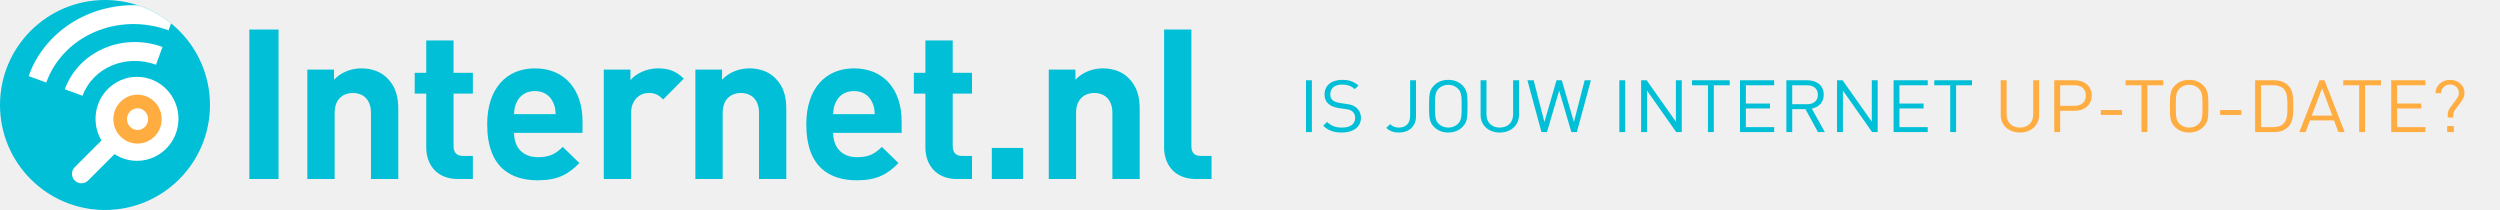
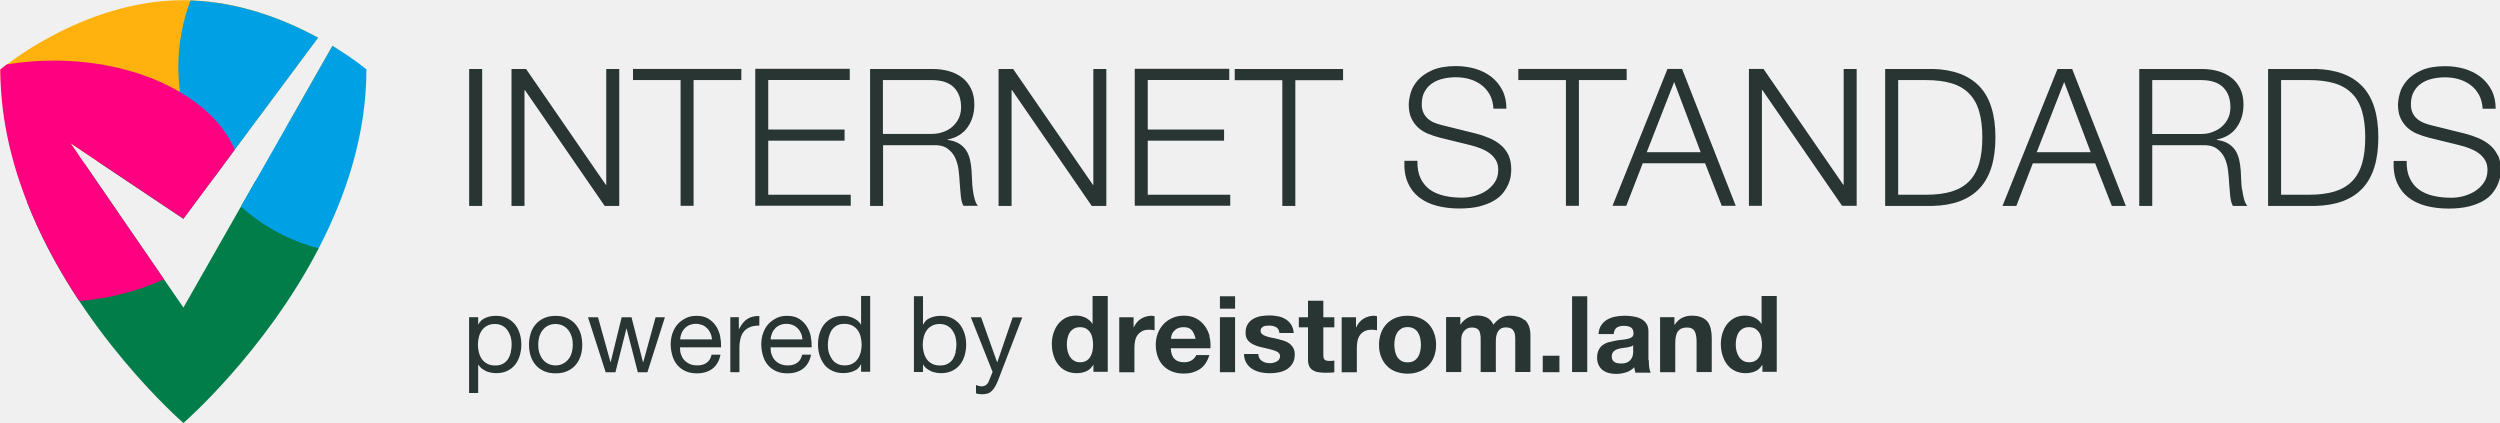
- <svg xmlns="http://www.w3.org/2000/svg" xmlns:xlink="http://www.w3.org/1999/xlink" width="762" height="64" viewBox="0 0 762 64">
-   <defs>
-     <circle id="a" cx="32" cy="32" r="32" />
-     <path id="c" d="M0 0h35.344v33.473H0z" />
-   </defs>
-   <g fill="none" fill-rule="evenodd">
-     <mask id="b" fill="#fff">
-       <use xlink:href="#a" />
-     </mask>
-     <use fill="#00BFD6" xlink:href="#a" />
-     <g mask="url(#b)">
-       <g transform="rotate(20 33.491 52.956)">
-         <mask id="d" fill="#fff">
-           <use xlink:href="#c" />
-         </mask>
-         <g mask="url(#d)" fill-rule="nonzero" fill="#FFF">
-           <path d="M35.344 39.392c3.345 0 6.021-2.636 6.021-5.844s-2.676-5.844-6.021-5.844c-3.345 0-6.021 2.636-6.021 5.844s2.676 5.844 6.02 5.844zm0 5.76c-6.507 0-11.781-5.195-11.781-11.604 0-6.409 5.274-11.604 11.78-11.604 6.507 0 11.782 5.195 11.782 11.604 0 6.409-5.275 11.604-11.781 11.604z" />
-           <path d="M35.344 50.03c9.9 0 17.802-7.485 17.802-16.557 0-9.07-7.902-16.555-17.802-16.555-9.9 0-17.803 7.484-17.803 16.555 0 9.072 7.903 16.556 17.803 16.556zm0 5.76c-13.013 0-23.563-9.992-23.563-22.317 0-12.324 10.55-22.315 23.563-22.315 13.013 0 23.562 9.99 23.562 22.315 0 12.325-10.549 22.316-23.562 22.316z" />
-           <path d="M35.344 61.187c16.407 0 29.584-12.48 29.584-27.714C64.928 18.24 51.75 5.76 35.344 5.76S5.76 18.24 5.76 33.473c0 15.234 13.177 27.714 29.584 27.714zm0 5.76C15.824 66.947 0 51.96 0 33.473 0 14.986 15.824 0 35.344 0c19.52 0 35.344 14.986 35.344 33.473S54.864 66.947 35.344 66.947z" />
-         </g>
-       </g>
-       <path d="M34.903 46.974a12.467 12.467 0 0 0 6.857 2.045c6.98 0 12.64-5.73 12.64-12.8s-5.66-12.8-12.64-12.8-12.64 5.73-12.64 12.8c0 2.41.658 4.665 1.802 6.59l-8.139 8.139a2.88 2.88 0 1 0 4.073 4.073l8.047-8.047z" fill="#FFF" />
-       <path d="M41.92 39.617c1.762 0 3.212-1.468 3.212-3.305 0-1.837-1.45-3.305-3.212-3.305-1.762 0-3.212 1.468-3.212 3.305 0 1.837 1.45 3.305 3.212 3.305zm0 4.148c-4.065 0-7.36-3.337-7.36-7.453s3.295-7.453 7.36-7.453 7.36 3.337 7.36 7.453-3.295 7.453-7.36 7.453z" fill="#FFAC40" fill-rule="nonzero" />
-     </g>
-     <path d="M84.896 54.568V9H76v45.568h8.896zm36.496 0V33.256c0-3.648-.704-6.784-3.392-9.472-1.856-1.856-4.544-2.944-7.872-2.944-3.072 0-6.144 1.152-8.32 3.456v-3.072H93.68v33.344H102v-20.16c0-4.544 2.944-6.08 5.568-6.08 2.624 0 5.504 1.536 5.504 6.08v20.16h8.32zm22.736 0v-7.04h-3.008c-1.984 0-2.88-1.088-2.88-3.008v-16h5.888v-6.336h-5.888v-9.856h-8.32v9.856h-3.52v6.336h3.52v16.512c0 4.736 2.88 9.536 9.664 9.536h4.544zm33.424-14.08v-3.52c0-9.472-5.248-16.128-14.528-16.128-8.64 0-14.528 6.144-14.528 17.024 0 13.504 7.552 17.088 15.424 17.088 6.016 0 9.28-1.792 12.672-5.248l-5.056-4.928c-2.112 2.048-3.904 3.136-7.552 3.136-4.736 0-7.296-3.072-7.296-7.424h20.864zm-8.192-5.696h-12.672c.064-1.472.192-2.368.768-3.584.896-1.984 2.752-3.456 5.568-3.456s4.672 1.472 5.568 3.456c.576 1.216.704 2.112.768 3.584zm39.056-10.816c-2.304-2.304-4.608-3.136-7.872-3.136-3.584 0-6.784 1.664-8.384 3.584v-3.2h-8.128v33.344h8.32V34.472c0-4.224 2.816-6.144 5.376-6.144 2.048 0 3.136.704 4.416 1.984l6.272-6.336zm31.248 30.592V33.256c0-3.648-.704-6.784-3.392-9.472-1.856-1.856-4.544-2.944-7.872-2.944-3.072 0-6.144 1.152-8.32 3.456v-3.072h-8.128v33.344h8.32v-20.16c0-4.544 2.944-6.08 5.568-6.08 2.624 0 5.504 1.536 5.504 6.08v20.16h8.32zm35.152-14.08v-3.52c0-9.472-5.248-16.128-14.528-16.128-8.64 0-14.528 6.144-14.528 17.024 0 13.504 7.552 17.088 15.424 17.088 6.016 0 9.28-1.792 12.672-5.248l-5.056-4.928c-2.112 2.048-3.904 3.136-7.552 3.136-4.736 0-7.296-3.072-7.296-7.424h20.864zm-8.192-5.696h-12.672c.064-1.472.192-2.368.768-3.584.896-1.984 2.752-3.456 5.568-3.456s4.672 1.472 5.568 3.456c.576 1.216.704 2.112.768 3.584zm29.648 19.776v-7.04h-3.008c-1.984 0-2.88-1.088-2.88-3.008v-16h5.888v-6.336h-5.888v-9.856h-8.32v9.856h-3.52v6.336h3.52v16.512c0 4.736 2.88 9.536 9.664 9.536h4.544zm15.568 0v-9.472h-9.536v9.472h9.536zm35.536 0V33.256c0-3.648-.704-6.784-3.392-9.472-1.856-1.856-4.544-2.944-7.872-2.944-3.072 0-6.144 1.152-8.32 3.456v-3.072h-8.128v33.344h8.32v-20.16c0-4.544 2.944-6.08 5.568-6.08 2.624 0 5.504 1.536 5.504 6.08v20.16h8.32zm21.904 0v-7.04h-3.2c-2.112 0-2.944-1.024-2.944-3.008V9h-8.32v36.032c0 4.736 2.88 9.536 9.728 9.536h4.736z" fill="#00BFD6" />
-     <g>
-       <path d="M399.86 40.26V24.474h-1.79v15.788h1.79zm14.952-4.345c0-1.308-.518-2.373-1.413-3.105-.753-.643-1.483-.909-3.037-1.13l-1.954-.289c-.872-.133-1.672-.399-2.19-.82-.518-.421-.754-1.064-.754-1.84 0-1.774 1.295-2.95 3.556-2.95 1.742 0 2.896.466 3.909 1.375l1.153-1.086c-1.436-1.198-2.849-1.73-4.992-1.73-3.32 0-5.368 1.752-5.368 4.435 0 1.286.447 2.262 1.295 2.971.753.621 1.742.998 3.06 1.197l1.955.267c1.201.177 1.672.332 2.19.776.565.465.824 1.13.824 1.973 0 1.863-1.507 2.927-3.98 2.927-1.883 0-3.178-.399-4.567-1.707l-1.201 1.13c1.554 1.486 3.226 2.085 5.722 2.085 3.508 0 5.792-1.707 5.792-4.48zm16.789-.444V24.473h-1.79V35.25c0 2.328-1.248 3.636-3.437 3.636-1.39 0-2.025-.466-2.638-1.042l-1.2 1.13c1.036.976 2.236 1.42 3.838 1.42 3.06 0 5.227-1.885 5.227-4.923zm15.705-3.104c0-3.614-.117-4.99-1.695-6.475-1.036-.975-2.425-1.552-4.168-1.552-1.742 0-3.155.577-4.19 1.552-1.579 1.486-1.673 2.86-1.673 6.475 0 3.614.094 4.99 1.672 6.475 1.036.975 2.449 1.552 4.191 1.552 1.743 0 3.132-.577 4.168-1.552 1.578-1.486 1.695-2.86 1.695-6.475zm-1.79 0c0 3.237-.117 4.39-1.176 5.41-.777.732-1.766 1.11-2.897 1.11-1.13 0-2.119-.378-2.896-1.11-1.06-1.02-1.177-2.173-1.177-5.41s.118-4.39 1.177-5.41c.777-.732 1.766-1.11 2.896-1.11s2.12.378 2.897 1.11c1.06 1.02 1.177 2.173 1.177 5.41zm17.472 2.683V24.473h-1.79v10.444c0 2.395-1.624 3.97-4.073 3.97-2.448 0-4.05-1.575-4.05-3.97V24.473h-1.79V35.05c0 3.149 2.45 5.344 5.84 5.344 3.391 0 5.863-2.195 5.863-5.344zm21.922-10.577h-1.907l-3.273 12.728-3.697-12.728h-1.601l-3.697 12.728-3.273-12.728h-1.907l4.285 15.788h1.672l3.72-12.64 3.721 12.64h1.672l4.285-15.788zm10.455 15.788V24.473h-1.79v15.788h1.79zm17.236 0V24.473h-1.79V37.09l-8.9-12.617h-1.696v15.788h1.79V27.6l8.9 12.66h1.696zm14.622-14.28v-1.508h-11.49v1.508h4.85v14.28h1.79V25.98h4.85zm13.54 14.28v-1.508h-8.618v-5.699h7.346v-1.507h-7.346V25.98h8.618v-1.508h-10.408v15.788h10.408zm15.446 0l-3.98-7.162c2.167-.422 3.65-1.93 3.65-4.236 0-2.727-2.048-4.39-4.968-4.39h-6.428v15.788h1.79v-7.007h4.026l3.815 7.007h2.095zm-2.119-11.375c0 1.929-1.39 2.882-3.344 2.882h-4.473v-5.787h4.473c1.955 0 3.344.976 3.344 2.905zm18.225 11.375V24.473h-1.79V37.09l-8.9-12.617h-1.696v15.788h1.79V27.6l8.9 12.66h1.696zm15.258 0v-1.508h-8.618v-5.699h7.347v-1.507h-7.347V25.98h8.618v-1.508h-10.407v15.788h10.407zm13.492-14.28v-1.508h-11.49v1.508h4.85v14.28h1.79V25.98h4.85z" fill="#00BFD6" />
-       <g fill="#FFAC40">
-         <path d="M621.527 35.05V24.473h-1.79v10.444c0 2.395-1.624 3.97-4.073 3.97-2.449 0-4.05-1.575-4.05-3.97V24.473h-1.79V35.05c0 3.149 2.45 5.344 5.84 5.344 3.39 0 5.863-2.195 5.863-5.344zM637.562 29.107c0 2.816-2.142 4.657-5.18 4.657h-4.45v6.497h-1.79V24.473h6.24c3.038 0 5.18 1.818 5.18 4.634zm-1.79 0c0-2.084-1.435-3.126-3.531-3.126h-4.31v6.275h4.31c2.096 0 3.532-1.064 3.532-3.149zM646.793 35.028v-1.486h-6.452v1.486zM659.366 25.98v-1.507h-11.49v1.508h4.85v14.28h1.79V25.98zM673.118 32.367c0 3.614-.118 4.99-1.696 6.475-1.036.975-2.425 1.552-4.167 1.552-1.743 0-3.156-.577-4.192-1.552-1.577-1.486-1.672-2.86-1.672-6.475 0-3.614.095-4.99 1.672-6.475 1.036-.975 2.45-1.552 4.192-1.552s3.131.577 4.167 1.552c1.578 1.486 1.696 2.86 1.696 6.475zm-1.79 0c0-3.237-.118-4.39-1.177-5.41-.777-.732-1.766-1.11-2.896-1.11s-2.12.378-2.897 1.11c-1.06 1.02-1.177 2.173-1.177 5.41s.118 4.39 1.177 5.41c.777.732 1.766 1.11 2.897 1.11 1.13 0 2.119-.378 2.896-1.11 1.06-1.02 1.177-2.173 1.177-5.41zM683.148 35.028v-1.486h-6.451v1.486zM698.995 32.367c0 2.417 0 4.723-1.483 6.23-1.13 1.154-2.52 1.664-4.403 1.664h-5.746V24.473h5.746c1.883 0 3.273.51 4.403 1.663 1.483 1.508 1.483 3.814 1.483 6.231zm-1.79 0c0-2.195-.023-4.147-1.106-5.233-.848-.887-2.025-1.153-3.296-1.153h-3.65v12.772h3.65c1.271 0 2.448-.266 3.296-1.153 1.083-1.087 1.107-3.038 1.107-5.233zM714.654 40.26h-1.908l-1.342-3.57h-7.323l-1.342 3.57h-1.907l6.17-15.787h1.506l6.146 15.788zm-3.768-5.033l-3.108-8.337-3.155 8.337h6.263zM725.72 25.98v-1.507h-11.49v1.508h4.85v14.28h1.79V25.98zM739.26 40.26v-1.507h-8.618v-5.699h7.346v-1.507h-7.346V25.98h8.618v-1.508h-10.408v15.788zM751.174 28.376c0-2.373-1.93-4.036-4.403-4.036-2.543 0-4.427 1.796-4.427 4.058h1.696c0-1.397 1.06-2.639 2.731-2.639 1.578 0 2.708 1.131 2.708 2.617 0 .754-.33 1.264-.777 1.884l-1.907 2.595c-.495.665-.73 1.22-.73 2.084v.887h1.695v-.865c0-.354.141-.887.424-1.286l1.93-2.616c.613-.843 1.06-1.641 1.06-2.683zM747.925 40.26v-1.862H745.9v1.863z" />
-       </g>
-     </g>
-   </g>
+ <svg xmlns="http://www.w3.org/2000/svg" width="300" height="50.76" viewBox="0 0 300 50.76">
+   <path d="M26.85,19.74c-2.57-1.02-5.38-1.59-8.32-1.59-2.44,0-4.78.39-6.98,1.11l10.45,6.99,4.84-6.51ZM30.67,21.7l-8.66,15.21-11.79-17.17c-2.61,1.04-4.98,2.55-7,4.43,6.08,15.59,18.79,26.59,18.79,26.59,0,0,9.73-8.43,16.24-20.97-1.81-3.29-4.43-6.07-7.58-8.09Z" fill="#007d49" stroke-width="0" />
+   <path d="M22.01.02C9.88.02.05,8.34.05,8.34c0,.51.02,1.01.04,1.51,2.19,3.69,5.41,6.69,9.26,8.63l-.89-1.29,3.68,2.46c2.29.78,4.74,1.21,7.29,1.21s5.18-.46,7.54-1.3l11.2-15.04C34.16,2.33,28.41.02,22.01.02ZM39.89,5.5l-5.51,9.68c2.79-2.48,4.96-5.64,6.25-9.22-.24-.15-.48-.3-.74-.46Z" fill="#ffb20d" stroke-width="0" />
+   <path d="M22.86.06c-.94,2.48-1.46,5.16-1.46,7.97,0,4.95,1.6,9.52,4.31,13.24l12.46-16.74C34.34,2.43,28.91.25,22.86.06ZM39.89,5.5l-10.98,19.29c2.63,2.35,5.81,4.1,9.33,5.01,3.27-6.3,5.73-13.63,5.73-21.47,0,0-1.51-1.28-4.08-2.83Z" fill="#00a0e5" stroke-width="0" />
+   <path d="M19.67,33.5l-11.2-16.31,13.54,9.06,6.16-8.28c-2.59-6.16-11.33-10.7-21.72-10.7-1.94,0-3.83.16-5.63.46-.5.38-.78.61-.78.61C.05,18.97,4.57,28.68,9.51,36.13c3.76-.33,7.23-1.26,10.16-2.63Z" fill="#ff0081" stroke-width="0" />
+   <path d="M115.19,38.93h-.01c-.25-.3-.56-.56-.95-.75-.38-.19-.82-.28-1.34-.28-.46,0-.88.08-1.27.25-.39.16-.67.43-.84.8h-.02v-3.41h-1.09v9.1h1.09v-.88h.02c.12.2.27.36.45.49.18.13.36.23.55.32.2.08.4.13.6.16s.39.05.54.05c.5,0,.94-.09,1.32-.27.38-.18.69-.42.95-.74.25-.3.43-.68.56-1.09.12-.42.19-.86.19-1.32s-.06-.91-.19-1.32c-.13-.42-.32-.78-.56-1.1ZM114.69,42.25c-.07.3-.18.57-.33.82-.15.23-.35.43-.61.57-.25.14-.56.22-.94.22s-.69-.07-.96-.21c-.27-.14-.48-.33-.64-.55-.16-.23-.28-.49-.36-.8-.08-.3-.12-.61-.12-.94,0-.3.04-.61.11-.9s.19-.56.35-.8c.16-.23.38-.42.62-.56.26-.14.56-.22.93-.22s.66.07.91.2c.26.14.47.32.63.55.16.23.29.49.37.78.08.29.12.6.12.9,0,.33-.04.63-.11.95l.02-.02ZM97.31,40.43h0c-.09-.46-.25-.87-.48-1.24-.23-.37-.54-.68-.93-.93s-.88-.36-1.46-.36c-.45,0-.87.08-1.24.26-.37.18-.7.41-.98.71-.28.3-.49.67-.64,1.09-.15.42-.23.88-.23,1.38.01.5.09.96.22,1.39.13.42.33.8.6,1.1.26.3.59.54.97.71.39.18.84.26,1.37.26.75,0,1.37-.19,1.86-.56.49-.38.81-.93.96-1.68h-1.07c-.09.43-.29.76-.59.97-.29.21-.67.32-1.12.32-.35,0-.67-.06-.93-.18-.27-.12-.48-.28-.66-.48-.18-.2-.29-.43-.38-.69s-.11-.54-.11-.82h4.93c.01-.4-.02-.82-.11-1.27ZM92.5,40.73h-.02c.01-.26.07-.49.16-.73.09-.23.22-.42.39-.6.16-.18.35-.3.59-.4.22-.09.48-.14.76-.14s.52.05.75.14c.23.09.42.23.59.4s.29.36.4.6c.11.23.15.47.18.73h-3.78ZM103.33,38.93h.01s-.02.01-.02.01c-.12-.2-.27-.36-.45-.49-.18-.13-.36-.23-.55-.32-.2-.08-.39-.14-.59-.18-.2-.04-.37-.05-.55-.05-.5,0-.94.09-1.32.27-.38.19-.69.43-.95.74-.25.32-.43.68-.56,1.09-.13.42-.19.86-.19,1.32s.06.91.19,1.32c.13.41.32.78.56,1.1s.56.56.95.75c.39.19.82.28,1.34.28.46,0,.88-.08,1.27-.25.39-.16.67-.42.84-.8h.02v.89h1.09v-9.1h-1.09v3.4ZM103.29,42.25v.02c-.08.29-.2.56-.36.8-.16.23-.37.42-.62.56-.26.14-.56.22-.93.22s-.66-.07-.91-.2c-.26-.14-.47-.32-.63-.55-.16-.23-.29-.49-.38-.78-.08-.29-.12-.6-.12-.9,0-.33.04-.63.11-.95.07-.3.18-.57.33-.82.15-.23.36-.43.61-.57.26-.14.56-.22.93-.22s.69.07.96.21c.27.14.48.33.64.55.16.23.29.49.36.8.07.3.12.61.12.94,0,.3-.04.61-.11.9ZM113.62,17.78c.42.28.74.64.97,1.09.22.45.37.97.44,1.54.07.57.12,1.15.15,1.74.01.17.03.37.05.6.01.23.03.46.06.7.02.24.06.47.11.69.05.22.13.41.22.56h1.73c-.17-.2-.3-.48-.4-.84-.1-.36-.17-.74-.22-1.15-.05-.41-.08-.81-.09-1.21-.01-.4-.03-.74-.05-1.01-.03-.49-.1-.95-.2-1.37-.1-.42-.26-.79-.48-1.12-.22-.32-.51-.59-.86-.79-.35-.21-.8-.35-1.33-.42v-.05c1.06-.21,1.86-.71,2.39-1.47.54-.77.81-1.67.81-2.72,0-.74-.13-1.38-.4-1.92-.27-.54-.63-.99-1.08-1.33-.45-.34-.98-.6-1.59-.77-.61-.17-1.25-.25-1.92-.25h-7.52v16.43h1.56v-7.29h5.94c.74-.03,1.31.09,1.74.37ZM105.95,16.08v-6.47h5.84c1.2,0,2.09.29,2.67.87.58.58.87,1.38.87,2.39,0,.51-.1.95-.29,1.35-.19.39-.45.72-.77,1-.32.28-.7.49-1.13.63-.43.15-.88.22-1.36.22h-5.84ZM88.69,39.46h-.01s-.02-.01-.02-.01v-1.39h-1.02v6.6h1.09v-2.93c0-.42.05-.8.13-1.12s.22-.61.41-.83c.19-.23.43-.4.74-.53.3-.13.68-.18,1.11-.18v-1.15c-.59-.01-1.07.11-1.45.36-.39.26-.7.66-.97,1.18ZM195.15,24.7l1.98-5.11h7.48l2,5.11h1.68l-6.44-16.43h-1.75l-6.6,16.43h1.66ZM200.9,9.84l3.18,8.42h-6.47l3.29-8.42ZM74.31,24.7V8.28h-1.56v13.9h-.05l-9.57-13.9h-1.75v16.43h1.56v-13.9h.05l9.57,13.9h1.75ZM102.08,23.37h-9.89v-6.49h9.16v-1.34h-9.16v-5.94h9.78v-1.34h-11.34v16.43h11.46v-1.33ZM61.81,38.93h-.01c-.25-.3-.56-.56-.95-.75-.38-.19-.82-.28-1.34-.28-.46,0-.88.08-1.27.25s-.67.43-.84.8h-.02v-.89h-1.09v9.1h1.09v-3.4h.02c.12.2.27.36.45.49.18.13.36.23.55.32.2.08.4.13.6.16s.39.05.54.05c.5,0,.94-.09,1.32-.27.38-.18.69-.42.95-.74.25-.3.43-.68.56-1.09.12-.42.19-.86.19-1.32s-.06-.91-.19-1.32c-.13-.42-.32-.78-.56-1.1ZM61.31,42.25c-.07.3-.18.57-.33.82-.15.23-.35.43-.61.57-.25.14-.56.22-.94.22s-.69-.07-.96-.21-.48-.33-.64-.55c-.16-.23-.28-.49-.36-.8-.08-.3-.12-.61-.12-.94,0-.3.04-.61.11-.9s.19-.56.35-.8c.16-.23.37-.42.62-.56.26-.14.56-.22.93-.22s.66.07.91.2c.26.14.47.32.63.55.16.23.29.49.38.78.08.29.12.6.12.9,0,.33-.04.63-.11.95l.02-.02ZM81.67,24.7h1.56v-15.09h5.73v-1.34h-13v1.34h5.71v15.09ZM57.86,8.28h-1.56v16.43h1.56V8.28ZM147.62,23.37h-9.89v-6.49h9.16v-1.34h-9.16v-5.94h9.78v-1.34h-11.34v16.43h11.46v-1.33ZM121.39,10.81h.05l9.57,13.9h1.75V8.28h-1.56v13.9h-.05l-9.57-13.9h-1.75v16.43h1.56v-13.9ZM86.44,40.43h0c-.09-.46-.25-.87-.48-1.24-.23-.37-.54-.68-.93-.93-.39-.25-.88-.36-1.46-.36-.45,0-.87.08-1.24.26s-.7.41-.98.71c-.28.3-.49.67-.64,1.09-.15.42-.23.88-.23,1.38.01.5.09.96.22,1.39.13.42.33.8.6,1.1.26.3.59.54.97.71.39.18.84.26,1.37.26.75,0,1.37-.19,1.86-.56.49-.38.81-.93.96-1.68h-1.07c-.09.43-.29.76-.59.97-.29.21-.67.32-1.12.32-.35,0-.67-.06-.93-.18-.27-.12-.48-.28-.66-.48s-.29-.43-.38-.69-.11-.54-.11-.82h4.93c.01-.4-.02-.82-.11-1.27ZM81.64,40.73h-.02c.01-.26.07-.49.16-.73.09-.23.22-.42.39-.6s.35-.3.59-.4c.22-.09.48-.14.76-.14s.52.05.75.14c.23.09.42.23.59.4s.29.36.4.6c.11.23.15.47.18.73h-3.78ZM77.18,43.46h-.02l-1.38-5.39h-1.18l-1.32,5.39h-.02l-1.5-5.39h-1.2l2.12,6.6h1.17l1.32-5.25h.02l1.35,5.25h1.15l2.1-6.6h-1.12l-1.48,5.39ZM69.06,38.91c-.27-.32-.61-.55-1-.74-.4-.18-.86-.27-1.38-.27s-.97.09-1.38.27c-.4.18-.74.42-1.01.74-.27.3-.48.68-.61,1.1-.13.42-.2.88-.2,1.36s.07.94.2,1.35c.13.41.34.78.61,1.09.27.32.61.55,1.01.73.4.18.86.26,1.38.26s.98-.08,1.38-.26c.4-.18.73-.42,1-.73.27-.3.48-.68.61-1.09.14-.42.2-.87.2-1.35s-.07-.94-.2-1.36c-.14-.42-.34-.78-.61-1.1ZM68.57,42.44c-.11.32-.26.57-.45.77-.19.21-.41.36-.66.48-.25.11-.52.16-.8.16s-.55-.06-.8-.16c-.25-.11-.47-.27-.66-.48s-.33-.47-.45-.77c-.11-.3-.16-.67-.16-1.07s.06-.75.16-1.07c.11-.32.26-.57.45-.78.19-.21.41-.38.66-.48.25-.11.52-.16.8-.16s.55.06.8.16c.25.11.47.27.66.48.19.21.33.47.45.78.12.32.16.67.16,1.07s-.06.75-.16,1.07ZM269.03,22.71c-.05-.41-.08-.81-.09-1.21-.01-.4-.03-.74-.05-1.01-.03-.49-.1-.95-.2-1.37-.1-.42-.26-.79-.48-1.12-.22-.32-.51-.59-.86-.79-.35-.21-.8-.35-1.33-.42v-.05c1.06-.21,1.86-.71,2.39-1.47.54-.77.81-1.67.81-2.72,0-.74-.13-1.38-.4-1.92-.27-.54-.63-.99-1.08-1.33-.45-.34-.98-.6-1.59-.77-.61-.17-1.25-.25-1.92-.25h-7.52v16.43h1.56v-7.29h5.94c.74-.03,1.31.09,1.74.37.42.28.74.64.97,1.09.22.45.37.97.44,1.54.07.57.12,1.15.15,1.74.01.17.03.37.05.6.01.23.03.46.06.7.02.24.06.47.11.69.05.22.13.41.22.56h1.73c-.17-.2-.3-.48-.4-.84-.1-.36-.17-.74-.22-1.15ZM265.47,15.86c-.43.15-.88.22-1.36.22h-5.84v-6.47h5.84c1.2,0,2.09.29,2.67.87.58.58.87,1.38.87,2.39,0,.51-.1.95-.29,1.35-.19.39-.45.72-.77,1-.32.28-.7.49-1.13.63ZM197.85,43.22l-.04-.04v-3.43c0-.4-.09-.71-.27-.96-.18-.25-.41-.43-.69-.56-.28-.14-.59-.22-.93-.27-.34-.05-.68-.07-1.01-.07-.36,0-.73.04-1.09.11-.36.07-.69.2-.97.36-.28.16-.53.4-.71.68-.19.28-.29.63-.32,1.05h1.82c.04-.35.15-.61.35-.76s.48-.23.84-.23c.16,0,.32,0,.46.04.14.02.26.06.38.13.11.06.19.15.26.27.06.12.09.27.09.47,0,.19-.05.33-.16.42-.12.09-.28.18-.48.22-.2.05-.43.09-.7.12-.26.02-.53.06-.81.11-.27.05-.54.11-.81.18s-.5.18-.71.33c-.21.14-.38.34-.5.59-.13.25-.2.55-.2.93,0,.34.06.63.18.88s.27.45.48.61c.2.16.45.28.71.35.27.08.56.12.88.12.41,0,.81-.06,1.2-.18s.73-.33,1.02-.62c0,.11.02.22.05.33.02.11.05.21.08.32h1.84c-.08-.14-.14-.34-.18-.61-.04-.27-.05-.56-.05-.86ZM195.96,42.52c-.02.18-.08.34-.18.5-.09.16-.23.3-.43.42s-.47.18-.83.18c-.14,0-.28-.01-.42-.04-.14-.02-.26-.07-.35-.13-.11-.06-.19-.15-.25-.26s-.09-.25-.09-.41c0-.18.03-.3.09-.42s.14-.2.23-.27c.09-.07.21-.13.34-.18s.27-.07.4-.11c.14-.02.29-.05.43-.06s.28-.04.41-.06.26-.06.38-.09c.12-.04.21-.09.29-.16v.68h.01c0,.09,0,.22-.04.4ZM211.39,38.85h0s-.02.01-.02.01c-.2-.33-.48-.56-.83-.74-.35-.16-.73-.25-1.11-.25-.48,0-.91.09-1.28.28-.36.19-.67.45-.91.76s-.42.68-.55,1.09c-.12.41-.19.84-.19,1.28s.06.9.19,1.32c.13.42.3.8.55,1.12s.55.59.93.77c.37.19.81.29,1.3.29.43,0,.82-.08,1.17-.23.34-.15.62-.41.83-.77h.02v.84h1.72v-9.1h-1.82v3.32ZM211.38,42.13c-.05.26-.14.48-.26.68s-.28.36-.48.48c-.2.12-.45.18-.75.18-.28,0-.52-.06-.73-.19-.2-.12-.36-.28-.49-.48-.13-.2-.22-.42-.29-.68-.07-.26-.09-.52-.09-.76,0-.27.02-.54.08-.78.06-.25.14-.47.27-.67.13-.2.29-.35.49-.47s.46-.18.75-.18.54.06.74.18c.2.12.35.27.48.47.13.19.21.41.26.67.05.25.08.52.08.78s-.02.54-.08.78h.02ZM204.92,38.62h0c-.18-.22-.42-.41-.74-.54-.3-.13-.7-.2-1.2-.2-.39,0-.76.08-1.12.26s-.67.46-.89.83h-.04v-.91h-1.72v6.6h1.82v-3.46c0-.67.11-1.16.33-1.45.22-.29.57-.45,1.07-.45.43,0,.74.13.9.4s.26.68.26,1.22v3.73h1.82v-4.05c0-.41-.04-.78-.11-1.11-.07-.33-.2-.62-.37-.86ZM188.65,44.65h1.82v-9.1h-1.82v9.1ZM189.47,24.7v-15.09h5.73v-1.34h-13v1.34h5.71v15.09h1.56ZM185.13,44.66h2v-1.97h-2v1.97ZM299.72,18.63c-.22-.48-.53-.88-.92-1.21-.39-.33-.84-.61-1.36-.83-.51-.22-1.06-.41-1.65-.56l-4-.99c-.34-.08-.66-.18-.95-.3s-.56-.28-.79-.48c-.23-.2-.41-.44-.54-.72-.13-.28-.2-.62-.2-1,0-.61.11-1.13.35-1.54.23-.41.53-.75.91-1,.38-.25.81-.44,1.31-.55.5-.12,1.02-.17,1.55-.17.58,0,1.14.08,1.67.24.53.16,1,.4,1.4.71.41.31.74.71.99,1.17.25.47.39,1.02.43,1.65h1.56c0-.84-.16-1.58-.49-2.22-.33-.64-.77-1.17-1.32-1.6-.55-.43-1.2-.75-1.93-.97-.74-.21-1.51-.32-2.32-.32-1.15,0-2.09.17-2.83.49-.74.33-1.32.73-1.74,1.21-.42.48-.71.98-.86,1.52-.15.54-.23,1.01-.23,1.4,0,.64.1,1.19.31,1.63.21.44.48.82.82,1.13.34.31.73.55,1.18.74.45.18.92.34,1.39.46l3.66.9c.38.09.77.21,1.17.36s.76.33,1.09.56c.33.23.6.51.81.85.21.34.31.74.31,1.2,0,.6-.15,1.11-.44,1.53-.29.42-.66.77-1.09,1.04-.44.27-.91.46-1.41.59s-.97.18-1.4.18c-.75,0-1.46-.07-2.12-.22-.66-.15-1.23-.39-1.71-.72-.48-.34-.86-.79-1.14-1.36-.28-.57-.41-1.27-.39-2.12h-1.56c-.05,1.01.09,1.88.4,2.6.31.72.76,1.31,1.35,1.77.58.46,1.29.8,2.12,1.02.83.22,1.73.33,2.69.33s1.79-.09,2.49-.26c.69-.18,1.27-.41,1.74-.69.47-.28.84-.6,1.1-.95.27-.35.48-.7.62-1.05.15-.34.24-.67.28-.98.04-.31.06-.55.06-.74,0-.67-.11-1.25-.33-1.73ZM277.85,8.28h-5.68v16.43h5.68c2.5-.06,4.38-.76,5.65-2.11,1.26-1.34,1.9-3.38,1.9-6.11s-.63-4.77-1.9-6.11c-1.27-1.34-3.15-2.04-5.65-2.11ZM283.44,19.64c-.26.87-.67,1.59-1.22,2.14-.55.55-1.25.95-2.1,1.21-.85.25-1.87.38-3.05.38h-3.34v-13.76h3.34c1.18,0,2.2.13,3.05.38.85.25,1.55.66,2.1,1.21.55.55.96,1.26,1.22,2.14.26.87.39,1.93.39,3.15s-.13,2.28-.39,3.15ZM182.98,38.38l-.04.04c-.21-.19-.47-.33-.76-.41s-.62-.13-.97-.13c-.46,0-.86.11-1.2.33-.34.22-.6.48-.8.76-.18-.41-.45-.69-.79-.86-.34-.16-.73-.25-1.14-.25s-.82.09-1.16.28-.62.45-.86.8h-.02v-.89h-1.71v6.6h1.82v-3.83c0-.33.05-.59.14-.78.09-.2.21-.35.34-.46s.27-.18.41-.22c.14-.04.26-.06.34-.06.29,0,.5.05.66.14s.26.22.32.39.09.34.11.53c0,.19.01.39.01.59v3.7h1.82v-3.68c0-.2.01-.41.05-.61.04-.2.09-.38.18-.54s.21-.28.37-.39c.15-.09.36-.14.62-.14s.46.05.61.13.26.2.34.34c.08.14.12.32.14.52s.02.4.02.62v3.74h1.82v-4.42c0-.42-.06-.78-.18-1.09-.12-.3-.28-.55-.49-.74ZM221.24,22.17h-.05l-9.57-13.9h-1.75v16.43h1.56v-13.9h.05l9.57,13.9h1.75V8.28h-1.56v13.9ZM246.9,8.28l-6.6,16.43h1.66l1.98-5.11h7.48l2,5.11h1.68l-6.44-16.43h-1.75ZM244.41,18.26l3.29-8.42,3.18,8.42h-6.47ZM231.9,8.28h-5.68v16.43h5.68c2.5-.06,4.38-.76,5.65-2.11,1.26-1.34,1.9-3.38,1.9-6.11s-.63-4.77-1.9-6.11c-1.27-1.34-3.15-2.04-5.65-2.11ZM237.49,19.64c-.26.87-.67,1.59-1.22,2.14-.55.55-1.25.95-2.1,1.21-.85.25-1.87.38-3.05.38h-3.34v-13.76h3.34c1.18,0,2.2.13,3.05.38.85.25,1.55.66,2.1,1.21.55.55.96,1.26,1.22,2.14.26.87.39,1.93.39,3.15s-.13,2.28-.39,3.15ZM145.13,40.33h.02c-.12-.46-.32-.87-.59-1.24-.27-.36-.61-.66-1.03-.88s-.9-.33-1.46-.33c-.5,0-.96.09-1.37.27-.41.18-.77.42-1.07.74-.29.32-.53.68-.69,1.1-.16.42-.25.88-.25,1.38s.08.97.23,1.41c.15.42.37.8.67,1.1.29.3.64.54,1.05.7.41.16.88.25,1.41.25.75,0,1.38-.18,1.91-.52.53-.34.91-.9,1.17-1.7h-1.59c-.06.2-.22.4-.48.59-.27.19-.57.27-.95.27-.52,0-.9-.13-1.17-.4-.27-.26-.42-.69-.45-1.28h4.76c.04-.52,0-1-.13-1.46ZM140.52,40.66h-.01c0-.13.04-.27.08-.43s.13-.32.25-.46.27-.27.46-.36.43-.15.73-.15c.45,0,.77.12.98.36.21.25.36.59.46,1.04h-2.94ZM146.39,44.66h1.82v-6.6h-1.82v6.6ZM177.55,24.76c.69-.18,1.27-.41,1.74-.69.47-.28.84-.6,1.1-.95.27-.35.48-.7.62-1.05.15-.34.24-.67.28-.98.04-.31.06-.55.06-.74,0-.67-.11-1.25-.33-1.73-.22-.48-.53-.88-.92-1.21-.39-.33-.84-.61-1.36-.83-.51-.22-1.06-.41-1.65-.56l-4-.99c-.34-.08-.66-.18-.95-.3-.3-.12-.56-.28-.79-.48-.23-.2-.41-.44-.54-.72-.13-.28-.2-.62-.2-1,0-.61.11-1.13.35-1.54.23-.41.53-.75.91-1,.38-.25.81-.44,1.31-.55.5-.12,1.02-.17,1.55-.17.58,0,1.14.08,1.67.24.53.16,1,.4,1.4.71.41.31.74.71.99,1.17.25.47.39,1.02.42,1.65h1.56c0-.84-.16-1.58-.49-2.22-.33-.64-.77-1.17-1.32-1.6-.55-.43-1.2-.75-1.93-.97-.74-.21-1.51-.32-2.32-.32-1.15,0-2.09.17-2.83.49-.74.33-1.32.73-1.74,1.21-.42.48-.71.98-.86,1.52-.15.54-.23,1.01-.23,1.4,0,.64.1,1.19.31,1.63.21.44.48.82.82,1.13.34.31.73.55,1.18.74.45.18.92.34,1.39.46l3.66.9c.38.09.77.21,1.17.36.4.15.76.33,1.09.56.33.23.6.51.81.85.21.34.31.74.31,1.2,0,.6-.15,1.11-.44,1.53-.29.42-.66.77-1.09,1.04-.44.27-.91.46-1.41.59s-.97.18-1.4.18c-.75,0-1.46-.07-2.12-.22-.66-.15-1.23-.39-1.71-.72-.48-.34-.86-.79-1.14-1.36-.28-.57-.41-1.27-.39-2.12h-1.56c-.05,1.01.09,1.88.4,2.6.31.72.76,1.31,1.35,1.77.58.46,1.29.8,2.12,1.02.83.22,1.73.33,2.69.33s1.79-.09,2.49-.26ZM131.11,38.85h0s-.02.01-.02.01c-.2-.33-.48-.56-.83-.74-.35-.16-.73-.25-1.11-.25-.48,0-.91.09-1.28.28-.36.19-.67.45-.91.76s-.42.68-.55,1.09c-.13.41-.19.84-.19,1.28s.06.9.19,1.32c.12.42.3.8.55,1.12s.55.59.93.77c.38.19.81.29,1.3.29.43,0,.82-.08,1.17-.23.34-.15.62-.41.83-.77h.02v.84h1.72v-9.1h-1.82v3.32ZM131.1,42.13c-.05.26-.14.48-.26.68s-.28.36-.48.48-.45.18-.75.18c-.28,0-.52-.06-.73-.19-.2-.12-.36-.28-.49-.48-.13-.2-.22-.42-.28-.68s-.09-.52-.09-.76c0-.27.02-.54.08-.78s.14-.47.27-.67c.12-.2.28-.35.49-.47s.46-.18.75-.18.54.06.74.18.35.27.48.47c.12.19.21.41.26.67s.08.52.08.78-.02.54-.08.78h.01ZM137.49,38h-.01c-.21.06-.41.15-.6.28-.19.12-.35.27-.49.45s-.26.36-.34.56h-.02v-1.22h-1.72v6.6h1.82v-2.98c0-.29.04-.57.09-.83.06-.26.16-.48.3-.67s.33-.34.55-.46c.22-.12.52-.16.84-.16.11,0,.22,0,.34.02.12.01.22.02.3.05v-1.69c-.14-.05-.28-.06-.4-.06-.23,0-.45.04-.67.11ZM146.39,37.04h1.82v-1.49h-1.82v1.49ZM119.67,43.48v-.02h-.02l-1.92-5.39h-1.23l2.61,6.56-.45,1.11c-.08.2-.19.35-.34.46-.15.11-.34.16-.55.16-.08,0-.19-.01-.32-.05s-.23-.07-.33-.11v1c.12.05.25.07.38.09.13.01.26.02.39.02.23,0,.45-.04.63-.09s.35-.16.49-.3c.14-.14.28-.32.41-.54s.25-.49.38-.82l2.87-7.47h-1.15l-1.85,5.39ZM171.39,38.84c-.29-.3-.66-.54-1.08-.7-.42-.16-.89-.25-1.41-.25s-.98.08-1.41.25c-.42.16-.77.4-1.07.7-.29.3-.53.67-.69,1.1-.16.43-.25.9-.25,1.44s.08,1.01.25,1.43.39.78.69,1.09c.29.3.66.54,1.07.69.41.15.88.25,1.41.25s.98-.08,1.41-.25c.42-.16.78-.4,1.08-.69.29-.3.53-.67.69-1.09.16-.42.25-.9.25-1.43s-.08-1.01-.25-1.44c-.16-.43-.39-.8-.69-1.1ZM170.43,42.14c-.05.25-.14.48-.26.68-.13.2-.29.36-.49.48-.21.12-.47.18-.77.18s-.56-.06-.76-.18-.36-.28-.49-.48c-.12-.2-.21-.42-.26-.68-.05-.25-.08-.5-.08-.77s.02-.53.08-.77c.05-.26.14-.48.26-.68.13-.2.29-.35.49-.48s.46-.19.76-.19.56.06.77.19c.21.12.37.28.49.48.12.2.21.42.26.68s.08.52.08.77-.02.52-.08.77ZM154.76,41.22v.02c-.19-.14-.41-.26-.66-.34-.25-.08-.5-.15-.77-.22-.26-.06-.5-.12-.75-.16s-.47-.11-.66-.18c-.19-.06-.35-.14-.47-.25s-.18-.23-.18-.4c0-.14.04-.25.11-.33s.15-.14.25-.19.21-.07.33-.08c.12-.01.23-.02.33-.02.33,0,.6.06.84.19.23.13.37.36.4.7h1.72c-.04-.41-.14-.75-.32-1.02s-.4-.48-.66-.64c-.27-.16-.56-.28-.9-.34-.34-.07-.68-.11-1.04-.11s-.7.04-1.04.09c-.34.06-.64.18-.91.33-.27.15-.49.37-.66.64s-.25.62-.25,1.04c0,.29.06.54.18.74.12.2.28.36.47.49.2.13.42.23.67.32s.5.15.77.21c.64.14,1.15.27,1.51.41s.54.34.54.61c0,.16-.04.29-.12.4-.08.11-.18.19-.29.26-.12.06-.25.11-.39.14-.14.04-.27.05-.4.05-.18,0-.35-.02-.52-.06-.16-.05-.32-.11-.45-.2s-.23-.2-.32-.34c-.08-.14-.12-.3-.12-.5h-1.72c.01.45.12.81.3,1.1.19.29.42.53.7.7.28.18.61.3.97.39.36.08.74.12,1.12.12s.74-.04,1.1-.11c.36-.07.68-.2.96-.37.28-.18.5-.41.68-.7s.26-.66.26-1.09c0-.3-.06-.56-.18-.77s-.28-.39-.47-.53ZM164.18,38h-.01c-.21.06-.41.15-.6.28-.19.12-.35.27-.49.45s-.26.36-.34.56h-.02v-1.22h-1.72v6.6h1.82v-2.98c0-.29.04-.57.09-.83.06-.26.16-.48.3-.67s.33-.34.55-.46c.23-.11.52-.16.84-.16.11,0,.22,0,.34.02.12.01.22.02.3.05v-1.69c-.14-.05-.28-.06-.4-.06-.23,0-.45.04-.67.11ZM158.79,36.09h-1.83v1.98h-1.1v1.21h1.1v3.89c0,.33.06.6.16.81.11.2.26.36.46.47.19.11.41.19.67.22.26.04.52.06.8.06.18,0,.36,0,.55-.01.19,0,.36-.02.52-.05v-1.41c-.08.01-.18.04-.27.04s-.19.01-.29.01c-.3,0-.52-.05-.61-.15-.11-.11-.15-.3-.15-.61v-3.27h1.32v-1.21h-1.32v-1.98ZM161.17,8.28h-13v1.34h5.71v15.09h1.56v-15.09h5.73v-1.34Z" fill="#283533" stroke-width="0" />
</svg>
